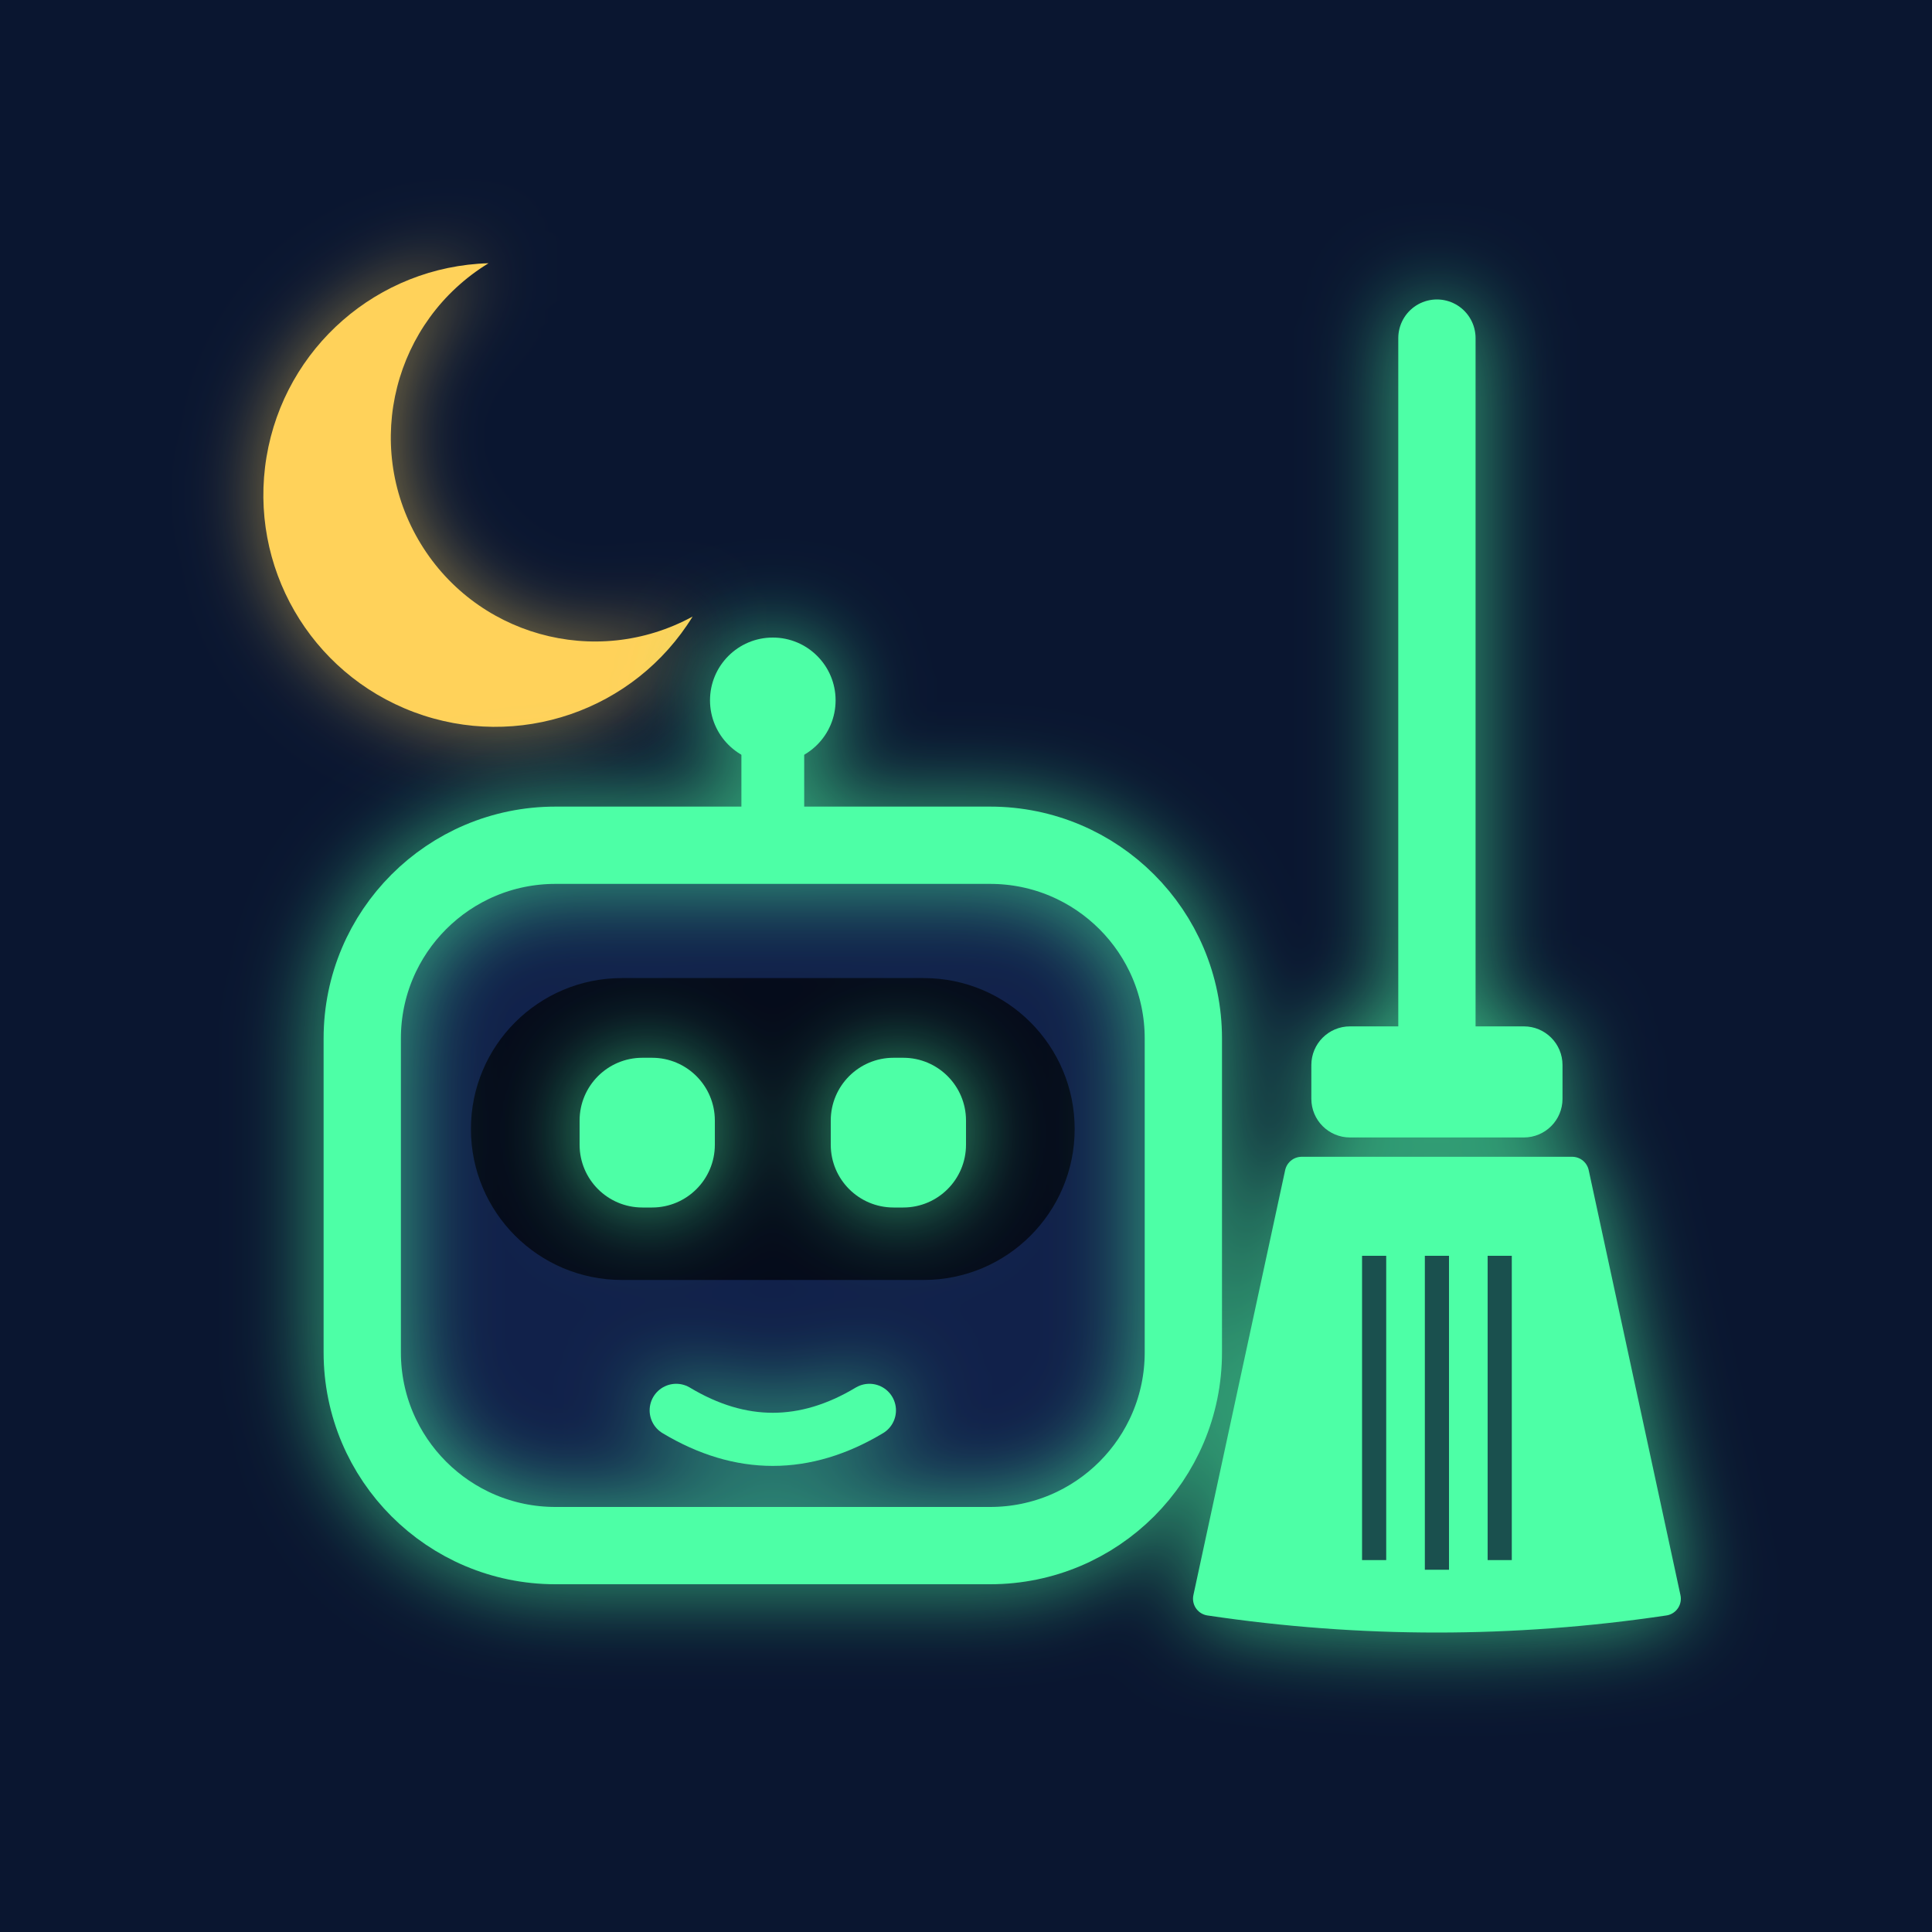
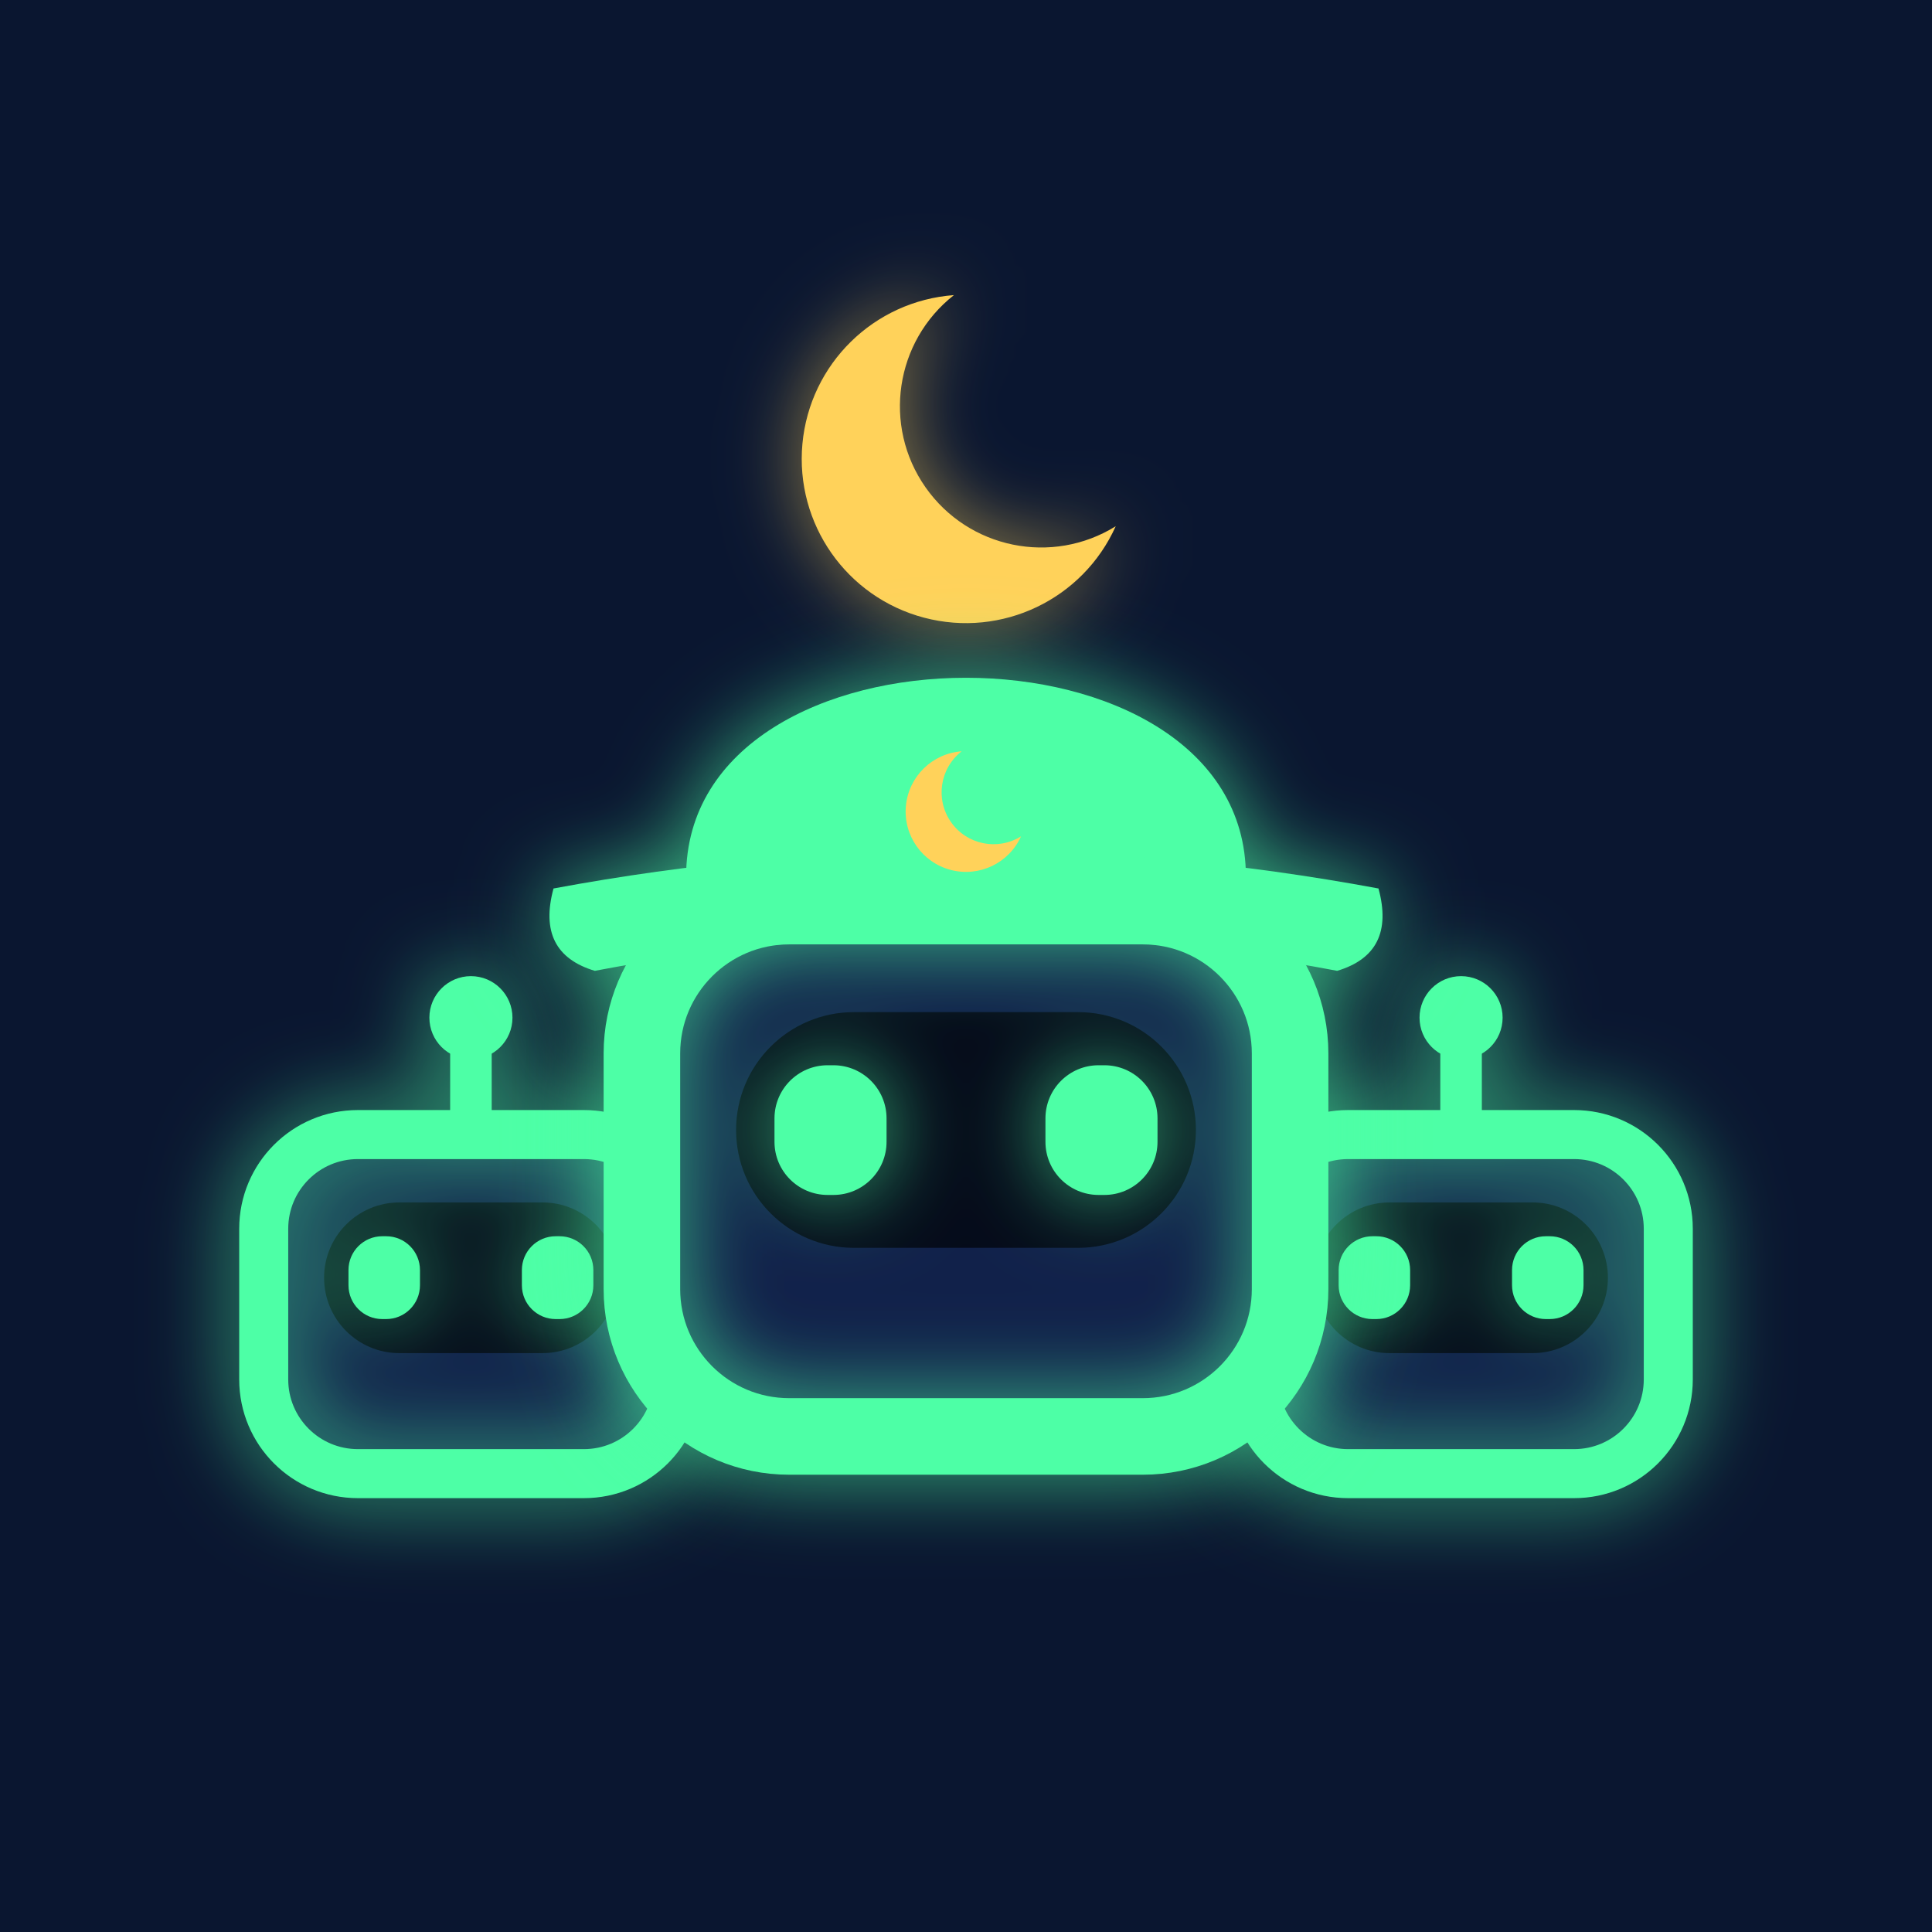
<svg xmlns="http://www.w3.org/2000/svg" viewBox="0 0 64 64" width="64" height="64" role="img" aria-label="Night Shift Revenue">
  <rect width="64" height="64" fill="#0A1630" />
  <g transform="translate(6.4 6.4) scale(0.8)">
    <defs>
-       <filter id="nsr-c-broom-moon-icon-dark-mglow-3" x="-40%" y="-40%" width="180%" height="180%" color-interpolation-filters="sRGB">
+       <filter id="nsr-d-night-crew-icon-dark-mglow-4" x="-40%" y="-40%" width="180%" height="180%" color-interpolation-filters="sRGB">
        <feGaussianBlur in="SourceGraphic" stdDeviation="1.6" result="b" />
        <feComponentTransfer in="b" result="g">
          <feFuncA type="linear" slope="0.55" />
        </feComponentTransfer>
        <feMerge>
          <feMergeNode in="g" />
          <feMergeNode in="SourceGraphic" />
        </feMerge>
      </filter>
    </defs>
-     <g filter="url(#nsr-c-broom-moon-icon-dark-mglow-3)">
-       <path d="M12.23 2.9A9.6 9.6 0 1 0 20.68 17.53A8.45 8.45 0 0 1 12.23 2.9Z" fill="#FFD25A" />
+     <g filter="url(#nsr-d-night-crew-icon-dark-mglow-4)">
+       <path d="M31.5 4.22A6.8 6.8 0 1 0 38.2 13.79A5.85 5.85 0 0 1 31.5 4.22Z" fill="#FFD25A" />
    </g>
-     <path d="M15 27H33A8 8 0 0 1 41 35V48A8 8 0 0 1 33 56H15A8 8 0 0 1 7 48V35A8 8 0 0 1 15 27Z" fill="#11214A" />
-     <path d="M17.75 32.5H30.25A6.25 6.25 0 0 1 36.5 38.75V38.75A6.25 6.25 0 0 1 30.25 45H17.75A6.25 6.25 0 0 1 11.5 38.75V38.75A6.25 6.25 0 0 1 17.75 32.5Z" fill="#050B1A" />
+     <path d="M6.82 38.98H16.18A3.9 3.9 0 0 1 20.08 42.88V49.12A3.9 3.9 0 0 1 16.18 53.02H6.82A3.9 3.9 0 0 1 2.92 49.12V42.88A3.9 3.9 0 0 1 6.82 38.98Z" fill="#11214A" />
+     <path d="M8.54 41.79H14.46A3.12 3.12 0 0 1 17.58 44.91V44.91A3.12 3.12 0 0 1 14.46 48.03H8.54A3.12 3.12 0 0 1 5.42 44.91V44.91A3.12 3.12 0 0 1 8.54 41.79Z" fill="#050B1A" />
+     <path d="M47.82 38.98H57.18A3.9 3.9 0 0 1 61.08 42.88V49.12A3.9 3.9 0 0 1 57.18 53.02H47.82A3.9 3.9 0 0 1 43.92 49.12V42.88A3.9 3.9 0 0 1 47.82 38.98Z" fill="#11214A" />
+     <path d="M49.54 41.79H55.46A3.12 3.12 0 0 1 58.58 44.91V44.91A3.12 3.12 0 0 1 55.46 48.03H49.54A3.12 3.12 0 0 1 46.42 44.91V44.91A3.12 3.12 0 0 1 49.54 41.79Z" fill="#050B1A" />
    <defs>
-       <filter id="nsr-c-broom-moon-icon-dark-glow-4" x="-40%" y="-40%" width="180%" height="180%" color-interpolation-filters="sRGB">
+       <filter id="nsr-d-night-crew-icon-dark-glow-5" x="-40%" y="-40%" width="180%" height="180%" color-interpolation-filters="sRGB">
        <feGaussianBlur in="SourceGraphic" stdDeviation="1.8" result="b" />
        <feComponentTransfer in="b" result="g">
          <feFuncA type="linear" slope="0.7" />
        </feComponentTransfer>
        <feMerge>
          <feMergeNode in="g" />
          <feMergeNode in="SourceGraphic" />
        </feMerge>
      </filter>
    </defs>
-     <g filter="url(#nsr-c-broom-moon-icon-dark-glow-4)">
-       <path d="M15 27H33A8 8 0 0 1 41 35V48A8 8 0 0 1 33 56H15A8 8 0 0 1 7 48V35A8 8 0 0 1 15 27Z" fill="none" stroke="#4DFFA6" stroke-width="3.2" />
-       <path d="M24 27V22.5" stroke="#4DFFA6" stroke-width="2.6" stroke-linecap="round" />
-       <circle cx="24" cy="21" r="2.6" fill="#4DFFA6" />
-       <rect x="16" y="35.8" width="5.6" height="6.2" rx="2.6" fill="#4DFFA6" />
-       <rect x="26.4" y="35.8" width="5.6" height="6.2" rx="2.6" fill="#4DFFA6" />
-       <path d="M20 50.4q4 2.4 8 0" fill="none" stroke="#4DFFA6" stroke-width="2.2" stroke-linecap="round" />
-       <path d="M51.5 6V37" stroke="#4DFFA6" stroke-width="3.2" stroke-linecap="round" />
-       <path d="M47.9 34.5H55.1A1.6 1.6 0 0 1 56.7 36.1V37.5A1.6 1.6 0 0 1 55.1 39.1H47.9A1.6 1.6 0 0 1 46.3 37.5V36.1A1.6 1.6 0 0 1 47.9 34.5Z" fill="#4DFFA6" />
-       <path d="M45.9 40.6H57.1L60.9 58.2Q51.5 59.6 42.1 58.2Z" fill="#4DFFA6" stroke="#4DFFA6" stroke-width="1.4" stroke-linejoin="round" />
-       <path d="M48.9 44V56.6M54.1 44V56.6M51.5 44V57" stroke="#0A1630" stroke-width="1" opacity=".75" />
+     <g filter="url(#nsr-d-night-crew-icon-dark-glow-5)">
+       <path d="M6.82 38.98H16.18A3.9 3.9 0 0 1 20.08 42.88V49.12A3.9 3.9 0 0 1 16.18 53.02H6.82A3.9 3.9 0 0 1 2.92 49.12V42.88A3.9 3.9 0 0 1 6.82 38.98Z" fill="none" stroke="#4DFFA6" stroke-width="2.03" />
+       <path d="M11.5 38.98V35.39" stroke="#4DFFA6" stroke-width="1.72" stroke-linecap="round" />
+       <circle cx="11.5" cy="34.14" r="1.72" fill="#4DFFA6" />
+       <rect x="6.43" y="43.19" width="2.96" height="3.43" rx="1.4" fill="#4DFFA6" />
+       <rect x="13.61" y="43.19" width="2.96" height="3.43" rx="1.4" fill="#4DFFA6" />
+       <path d="M47.82 38.98H57.18A3.9 3.9 0 0 1 61.08 42.88V49.12A3.9 3.9 0 0 1 57.18 53.02H47.82A3.9 3.9 0 0 1 43.92 49.12V42.88A3.9 3.9 0 0 1 47.82 38.98Z" fill="none" stroke="#4DFFA6" stroke-width="2.03" />
+       <path d="M52.5 38.98V35.39" stroke="#4DFFA6" stroke-width="1.72" stroke-linecap="round" />
+       <circle cx="52.5" cy="34.14" r="1.72" fill="#4DFFA6" />
+       <rect x="47.43" y="43.19" width="2.96" height="3.43" rx="1.4" fill="#4DFFA6" />
+       <rect x="54.61" y="43.19" width="2.96" height="3.43" rx="1.4" fill="#4DFFA6" />
    </g>
+     <path d="M24.68 29.52H39.32A6.1 6.1 0 0 1 45.42 35.62V45.38A6.1 6.1 0 0 1 39.32 51.48H24.68A6.1 6.1 0 0 1 18.58 45.38V35.62A6.1 6.1 0 0 1 24.68 29.52Z" fill="#11214A" />
+     <path d="M27.36 33.91H36.64A4.88 4.88 0 0 1 41.52 38.79V38.79A4.88 4.88 0 0 1 36.64 43.67H27.36A4.88 4.88 0 0 1 22.48 38.79V38.79A4.88 4.88 0 0 1 27.36 33.91Z" fill="#050B1A" />
+     <defs>
+       <filter id="nsr-d-night-crew-icon-dark-glow-6" x="-40%" y="-40%" width="180%" height="180%" color-interpolation-filters="sRGB">
+         <feGaussianBlur in="SourceGraphic" stdDeviation="1.8" result="b" />
+         <feComponentTransfer in="b" result="g">
+           <feFuncA type="linear" slope="0.7" />
+         </feComponentTransfer>
+         <feMerge>
+           <feMergeNode in="g" />
+           <feMergeNode in="SourceGraphic" />
+         </feMerge>
+       </filter>
+     </defs>
+     <g filter="url(#nsr-d-night-crew-icon-dark-glow-6)">
+       <path d="M24.68 29.52H39.32A6.1 6.1 0 0 1 45.42 35.62V45.38A6.1 6.1 0 0 1 39.32 51.48H24.68A6.1 6.1 0 0 1 18.58 45.38V35.62A6.1 6.1 0 0 1 24.68 29.52Z" fill="none" stroke="#4DFFA6" stroke-width="3.17" />
+       <path d="M20.41 28.3C20.41 17.32 43.59 17.32 43.59 28.3Z" fill="#4DFFA6" />
+       <path d="M14.92 28.79Q32 25.62 49.08 28.79Q49.81 31.47 47.37 32.2Q32 29.28 16.63 32.2Q14.19 31.47 14.92 28.79Z" fill="#4DFFA6" />
+       <rect x="24.07" y="36.11" width="4.64" height="5.37" rx="2.2" fill="#4DFFA6" />
+       <rect x="35.29" y="36.11" width="4.64" height="5.37" rx="2.2" fill="#4DFFA6" />
+     </g>
+     <path d="M31.82 23.11A2.5 2.5 0 1 0 34.28 26.63A2.15 2.15 0 0 1 31.82 23.11Z" fill="#FFD25A" />
  </g>
</svg>
